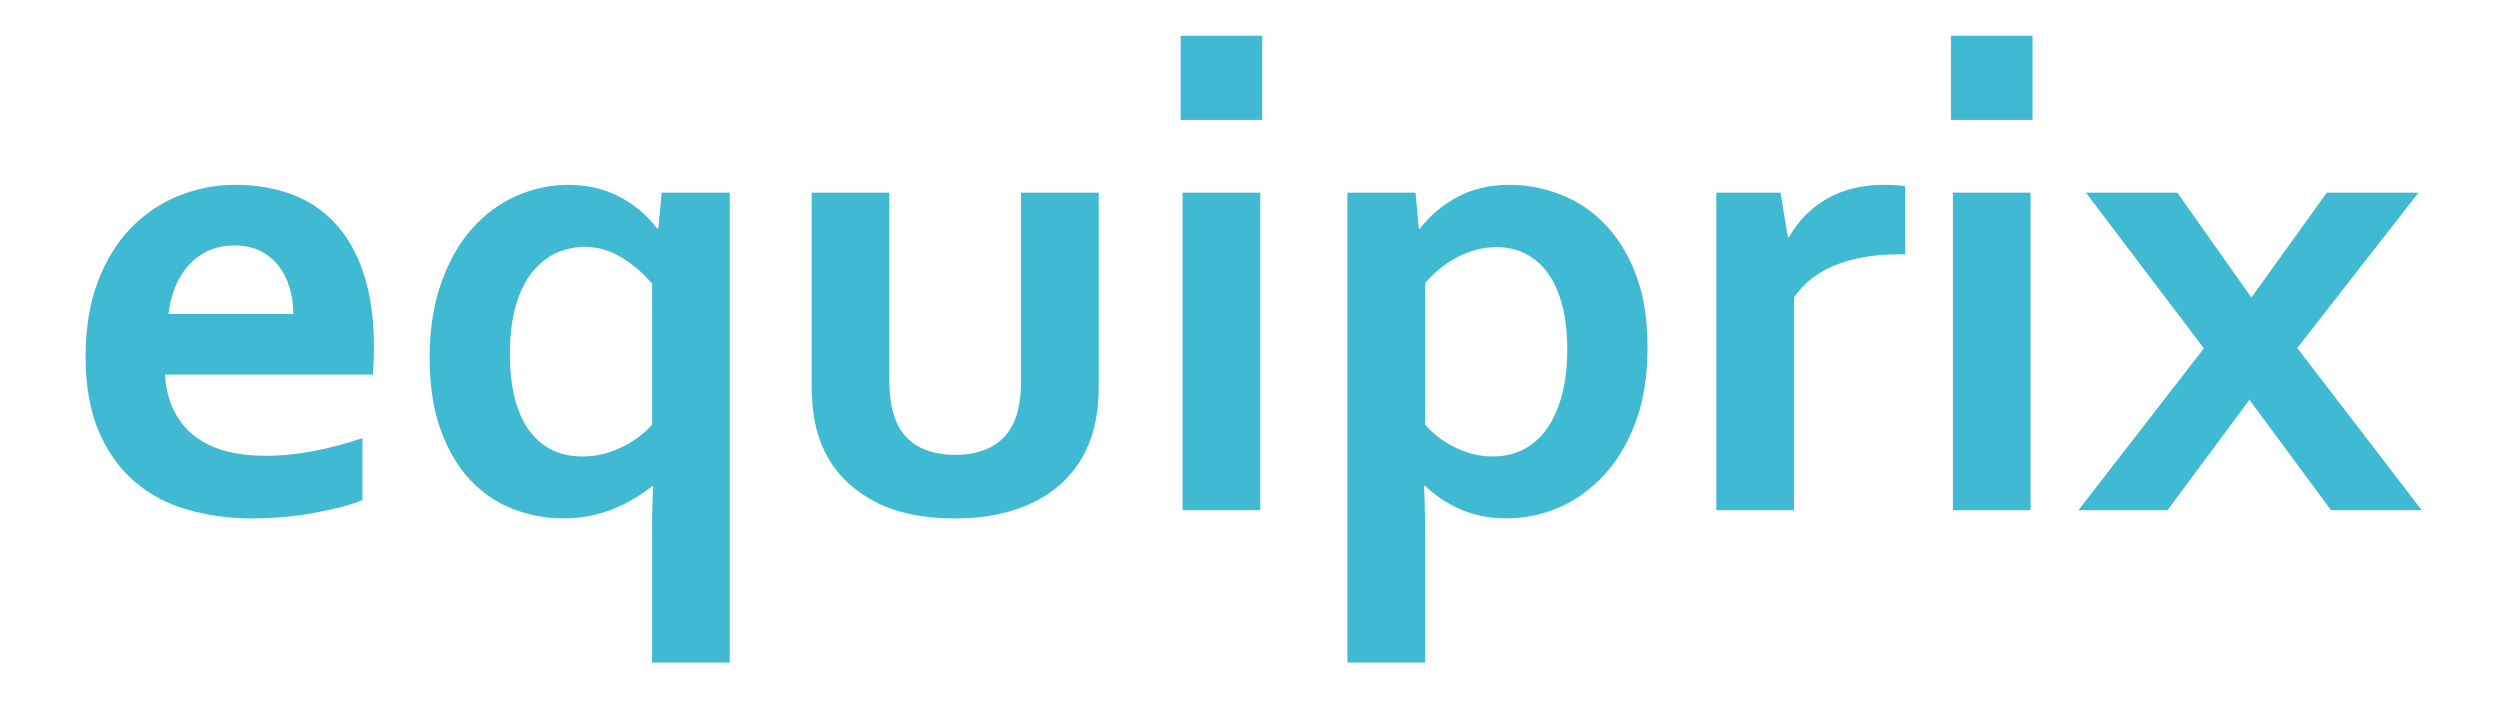
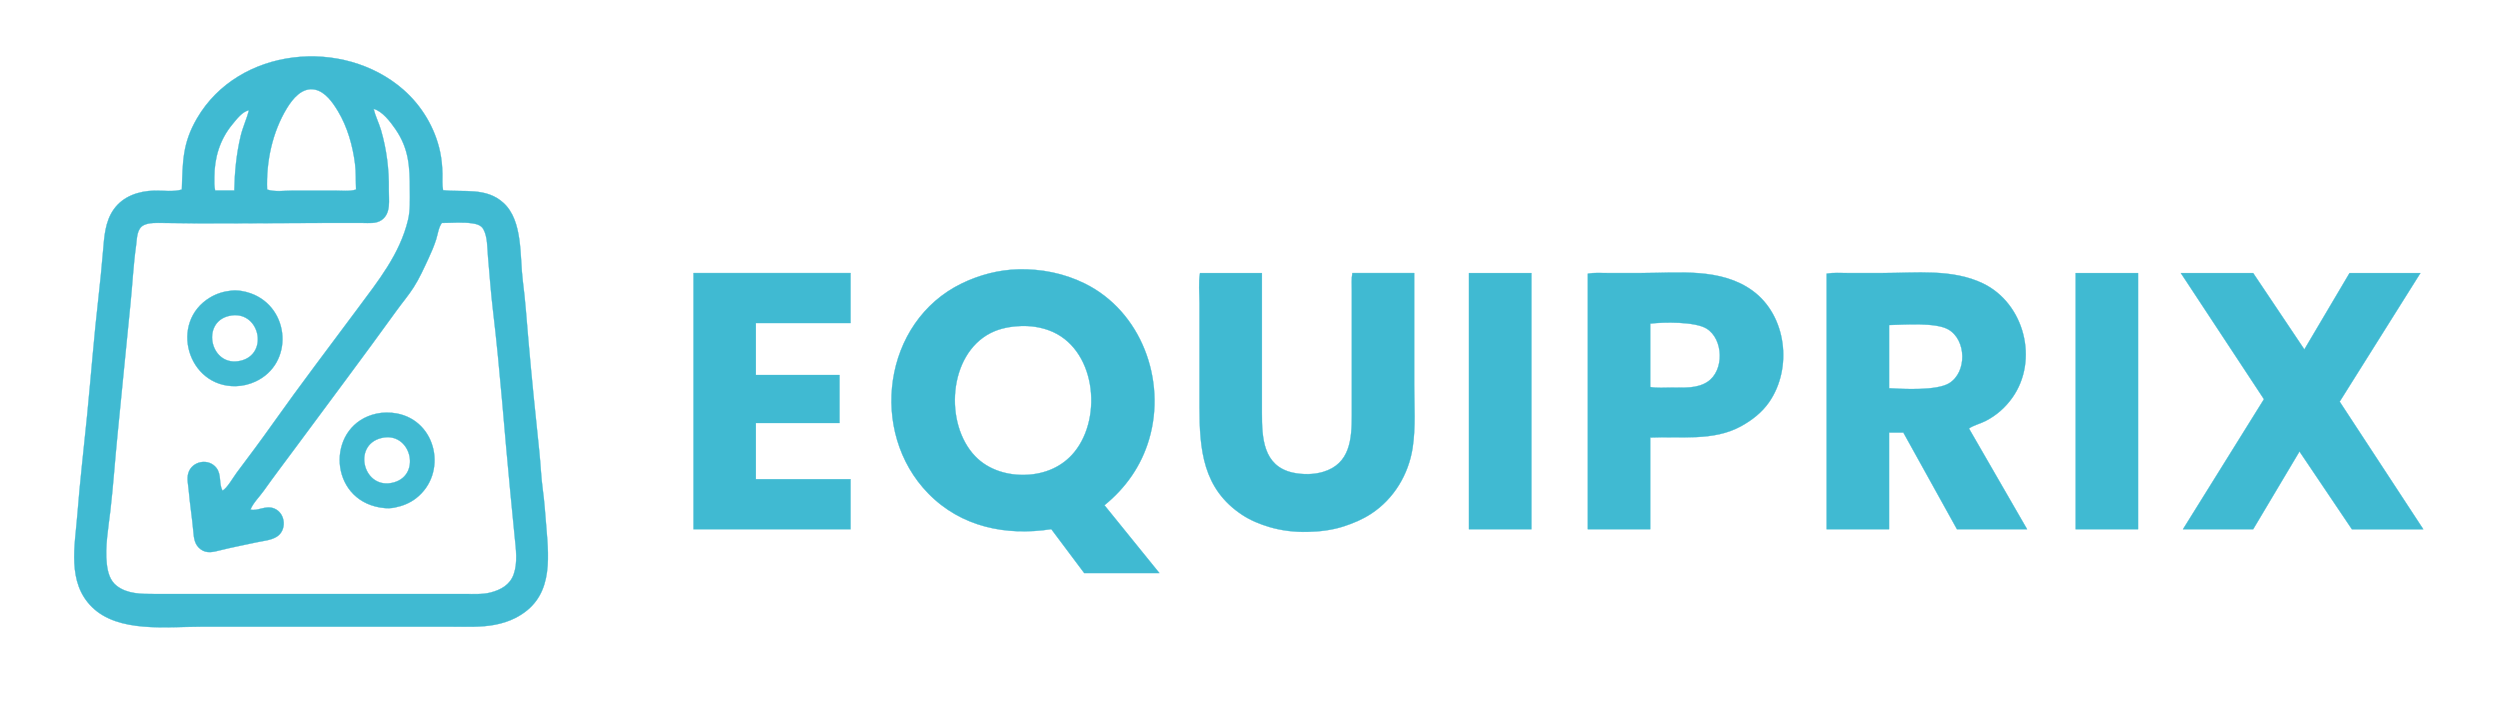
- <svg xmlns="http://www.w3.org/2000/svg" stroke-miterlimit="10" stroke-linecap="square" stroke="none" fill="none" viewBox="53.993 90 2980.44 849.6" version="1.1" style="max-height: 500px" width="2980.44" height="849.6">
-   <clipPath id="g3f3ac595d33_0_165.0">
-     <path clip-rule="nonzero" d="m0 0l3200.013 0l0 1800.0l-3200.013 0l0 -1800.0z" />
-   </clipPath>
-   <g clip-path="url(#g3f3ac595d33_0_165.0)">
-     <path fill-rule="evenodd" d="m0 0l3200.013 0l0 1800.0l-3200.013 0z" fill-opacity="0.0" fill="#000000" />
-     <path fill-rule="evenodd" d="m2791.123 1668.333l401.827 0l0 95.843l-401.827 0z" fill-opacity="0.0" fill="#000000" />
-     <path fill-rule="nonzero" d="m3158.508 1726.733l0 -10.078l-6.578 1.875l0 -4.109l7.656 -2.688l3.547 0l0 15.0l5.516 0l0 3.922l-16.328 0l0 -3.922l6.188 0z" fill="#40bad2" />
-     <path fill-rule="evenodd" d="m101.779 0l3071.591 0l0 882.047l-3071.591 0z" fill-opacity="0.0" fill="#000000" />
-     <path fill-rule="nonzero" d="m370.482 633.403q26.953 0 56.25 -5.469q29.297 -5.469 59.375 -15.625l0 73.828q-17.969 7.812 -55.078 14.844q-37.109 7.031 -76.953 7.031q-40.234 0 -76.375 -10.344q-36.125 -10.359 -63.078 -33.406q-26.953 -23.047 -42.781 -59.766q-15.812 -36.719 -15.812 -89.062q0 -51.562 14.844 -90.234q14.844 -38.672 39.844 -64.062q25.0 -25.391 57.219 -38.078q32.234 -12.703 66.609 -12.703q35.938 0 66.203 10.938q30.281 10.938 52.344 34.375q22.078 23.438 34.375 60.359q12.312 36.906 12.312 87.297q-0.391 19.531 -1.172 33.203l-248.047 0q1.953 26.172 11.719 44.734q9.766 18.547 25.578 30.078q15.828 11.516 36.922 16.797q21.094 5.266 45.703 5.266zm-37.109 -250.781q-17.578 0 -31.25 6.453q-13.672 6.438 -23.641 17.578q-9.953 11.125 -15.812 25.969q-5.859 14.844 -7.812 31.641l148.828 0q0 -16.797 -4.5 -31.641q-4.484 -14.844 -13.281 -25.969q-8.781 -11.141 -21.875 -17.578q-13.078 -6.453 -30.656 -6.453zm415.234 251.562q14.062 0 26.562 -3.516q12.5 -3.516 23.047 -8.984q10.547 -5.469 18.938 -12.109q8.406 -6.641 14.266 -13.281l0 -167.969q-14.453 -17.578 -35.156 -30.656q-20.703 -13.094 -45.312 -13.484q-14.062 0 -29.5 5.672q-15.422 5.656 -29.094 20.109q-13.672 14.453 -22.078 40.047q-8.391 25.578 -8.391 62.297q0 28.516 5.469 50.984q5.469 22.453 16.406 38.281q10.938 15.812 27.141 24.219q16.219 8.391 37.703 8.391zm90.234 -271.875l3.906 -42.578l81.25 0l0 560.156l-92.578 0l0 -157.422q0 -16.797 0.391 -31.047q0.391 -14.266 0.781 -22.078l-0.781 0q-8.594 7.031 -19.734 13.875q-11.125 6.828 -24.406 12.5q-13.281 5.656 -28.906 8.969q-15.625 3.328 -33.203 3.328q-30.078 0 -58.797 -10.734q-28.703 -10.75 -51.172 -33.984q-22.453 -23.25 -35.938 -59.969q-13.469 -36.719 -13.469 -87.109q0 -50.0 13.859 -89.062q13.875 -39.062 36.922 -64.844q23.047 -25.781 52.922 -38.859q29.891 -13.094 61.531 -13.094q33.984 0 61.125 14.266q27.156 14.25 44.734 37.688l1.562 0zm353.906 345.703q-57.031 0 -94.531 -19.328q-37.5 -19.344 -56.641 -52.156q-10.156 -17.578 -15.047 -38.672q-4.875 -21.094 -4.875 -46.875l0 -231.25l92.578 0l0 221.484q0 19.141 2.734 33.016q2.734 13.859 8.203 24.016q9.375 17.188 26.562 25.594q17.188 8.391 41.016 8.391q25.0 0 42.766 -9.375q17.781 -9.375 26.766 -28.516q8.984 -18.359 8.984 -51.172l0 -223.438l92.578 0l0 231.25q0 46.094 -16.016 77.734q-8.984 17.969 -23.25 32.625q-14.25 14.641 -33.594 25.0q-19.328 10.344 -43.75 16.0q-24.406 5.672 -54.484 5.672zm271.094 -388.281l92.578 0l0 378.516l-92.578 0l0 -378.516zm-2.344 -187.109l97.266 0l0 100.391l-97.266 0l0 -100.391zm376.172 251.953q-24.219 0.391 -46.094 11.922q-21.875 11.516 -38.672 31.047l0 168.75q5.859 6.641 14.062 13.281q8.203 6.641 18.359 12.109q10.156 5.469 22.453 8.984q12.312 3.516 25.594 3.516q21.484 0 38.281 -9.172q16.797 -9.188 27.922 -25.984q11.141 -16.797 17.0 -40.031q5.859 -23.25 5.859 -51.766q0 -30.469 -6.062 -53.516q-6.047 -23.047 -17.188 -38.281q-11.125 -15.234 -26.75 -23.047q-15.625 -7.812 -34.766 -7.812zm12.109 323.438q-30.469 0 -55.281 -11.125q-24.797 -11.141 -41.203 -27.547l-1.562 0q0.391 7.812 0.781 22.078q0.391 14.25 0.391 31.047l0 157.422l-92.578 0l0 -560.156l81.25 0l3.906 42.578l1.562 0q17.188 -22.656 44.141 -37.297q26.953 -14.656 62.5 -14.656q30.859 0 60.734 11.531q29.891 11.516 52.938 35.344q23.047 23.828 36.906 60.156q13.875 36.328 13.875 86.328q0 52.734 -14.844 91.219q-14.844 38.469 -39.062 63.672q-24.219 25.188 -53.719 37.297q-29.484 12.109 -60.734 12.109zm475.39 -314.844l-7.812 0q-42.578 0 -74.812 12.703q-32.219 12.688 -49.797 38.859l0 253.516l-92.578 0l0 -378.516l76.562 0l8.594 52.734l1.562 0q16.406 -28.906 45.109 -45.5q28.719 -16.609 68.953 -16.609q14.062 0 24.219 1.562l0 81.25zm57.031 -73.438l92.578 0l0 378.516l-92.578 0l0 -378.516zm-2.344 -187.109l97.266 0l0 100.391l-97.266 0l0 -100.391zm355.859 433.984l-97.656 131.641l-106.25 0l149.609 -192.969l-140.625 -185.547l108.984 0l88.281 125.0l89.844 -125.0l109.375 0l-144.531 185.156l148.438 193.359l-108.203 0l-97.266 -131.641z" fill="#40bad2" />
-   </g>
+ <svg xmlns="http://www.w3.org/2000/svg" viewBox="0 0 2051 585" width="2051" height="585">
+   <path d="M363.5 156.03C380.78 157.93 398.93 153.52 413.06 166.46C429.22 181.26 426.32 210.48 428.91 230.5C430.96 246.35 432.05 262.44 433.43 278.36C436.1 309.25 439.26 340.14 442.5 370.97C443.56 381.11 443.89 391.36 445.27 401.46C446.63 411.39 447.29 421.5 448.13 431.5C450.59 460.83 453.52 491.44 422.62 507.08C417.48 509.68 411.79 511.44 406.13 512.53C394.8 514.72 382.98 514.14 371.5 514.14C355.17 514.14 338.83 514.14 322.5 514.14C269.83 514.14 217.17 514.14 164.5 514.14C136.51 514.14 97.01 519.26 75.48 498.04C54.84 477.7 61.49 447.62 63.49 421.92C65.59 394.85 68.8 367.85 71.47 340.83C74.67 308.41 77.14 275.87 80.85 243.5C82.27 231.12 83.45 218.61 84.52 206.19C85.55 194.29 86.16 181.88 93.31 171.78C100.95 160.96 113.74 156.73 126.5 156.4C133.79 156.21 142.25 157.62 149.19 155.5C149.95 132.63 149.65 117.63 161.62 97.1C195.73 38.6 281.53 30.36 330.92 73.56C345.98 86.73 356.9 104.92 361.05 124.5C362.29 130.36 362.86 136.52 362.99 142.5C363.08 147.01 362.64 151.63 363.5 156.03ZM292.11 155.5C291.8 148.51 292.14 141.48 291.28 134.5C289.44 119.69 285.03 104.08 277.29 91.23C273.09 84.25 266.85 75.14 258.19 73.47C247.82 71.46 240.13 80.97 235.34 88.84C223.4 108.49 218.31 132.65 219.14 155.5C225.44 157.67 233.81 156.36 240.5 156.36C251.83 156.36 263.17 156.36 274.5 156.36C280.2 156.36 286.71 157.23 292.11 155.5ZM306.5 89.32C307.95 95.25 310.86 100.9 312.59 106.79C317.18 122.49 319.26 139.16 318.97 155.5C318.82 163.89 321.07 174.93 313.06 180.52C308.55 183.67 302.7 182.9 297.5 182.9C286.83 182.9 276.17 182.9 265.5 182.9C231.15 182.9 196.82 183.35 162.5 183.24C152.85 183.21 143.17 182.9 133.5 182.9C128.52 182.9 122.77 182.46 118.12 184.63C112.07 187.45 112.42 195.86 111.64 201.38C109.39 217.3 108.64 233.49 107 249.5C103.36 285.19 99.99 320.92 96.4 356.6C94.31 377.42 92.93 398.33 90.52 419.12C88.9 433.11 86.05 448.49 87.6 462.54C88.35 469.29 90.14 476.31 95.81 480.66C104.55 487.37 116 487.31 126.5 487.31C140.17 487.31 153.83 487.31 167.5 487.31C227.83 487.31 288.17 487.31 348.5 487.31C359.5 487.31 370.5 487.31 381.5 487.31C388.37 487.31 395.83 487.83 402.53 486.08C410.98 483.87 418.44 479.78 421.48 471.03C424.85 461.32 423.27 450.47 422.27 440.5C421.06 428.5 419.93 416.5 418.75 404.5C413.86 354.73 410.44 304.71 404.5 255.05C402.73 240.26 401.65 225.32 400.36 210.48C399.75 203.53 400.06 194.13 396.52 187.95C394.65 184.69 390.94 183.73 387.46 183.22C379.38 182.03 370.66 182.9 362.5 182.9C359.74 186.67 359.24 191.94 357.83 196.4C356.16 201.71 353.87 207.03 351.52 212.07C347.81 220.01 344.06 228.41 339.32 235.8C335.11 242.38 329.91 248.48 325.34 254.82C298.16 292.54 270.17 329.69 242.56 367.09C233.79 378.97 224.82 390.72 216.28 402.76C212.84 407.61 207.66 412.59 205.5 418.03C211.13 419.76 217.97 414.12 225.24 417.29C234.45 421.3 235.47 435.2 226.91 440.42C222.14 443.32 215.86 443.74 210.5 444.91C200.61 447.07 190.58 448.97 180.75 451.41C175.29 452.76 169.79 454.39 164.75 450.73C159.59 446.98 159.1 441.61 158.58 435.69C157.6 424.6 155.8 413.59 154.85 402.5C154.45 397.79 153.12 392.68 154.52 388.07C157.54 378.14 171.22 375.64 177.57 383.91C181.84 389.47 179.44 396.75 182.49 402.5C186.12 400.91 191.61 391.23 194.24 387.74C204.26 374.41 214.29 361 223.91 347.4C246.47 315.52 270.26 284.38 293.53 253.02C310.27 230.46 328.07 208.41 334.77 180.4C336.68 172.47 336.24 163.62 336.24 155.5C336.24 136.67 335.44 121.99 324.49 106.03C320.47 100.16 313.59 91.05 306.5 89.32ZM204.27 90.5C198.94 91.29 193.92 98.06 190.58 102.11C180.3 114.6 175.88 129.48 175.85 145.5C175.84 149.17 175.67 152.73 176.5 156.26C181.74 156.26 186.98 156.26 192.22 156.26C192.53 141.08 193.91 126.55 197.41 111.76C199.13 104.47 202.34 97.69 204.27 90.5ZM906.1 414.5C921.12 433.05 936.14 451.59 951.16 470.14C930.6 470.14 910.05 470.14 889.5 470.14C880.5 458.13 871.5 446.13 862.5 434.12C825.48 439.83 788.57 432.45 761.61 404.88C712.33 354.5 724.38 263.91 789.03 232.54C803.51 225.52 819.39 221.34 835.5 220.97C854.4 220.54 872.92 224.2 889.93 232.58C936.21 255.39 957.05 311.71 942.74 360.32C936.31 382.17 923.67 400.19 906.1 414.5ZM697.79 224.01C697.79 237.67 697.79 251.34 697.79 265.01C671.89 265.01 646 265.01 620.1 265.01C620.1 279.22 620.1 293.43 620.1 307.65C642.98 307.65 665.86 307.65 688.74 307.65C688.74 320.78 688.74 333.91 688.74 347.04C665.86 347.04 642.98 347.04 620.1 347.04C620.1 362.41 620.1 377.79 620.1 393.16C646 393.16 671.89 393.16 697.78 393.16C697.78 406.84 697.78 420.52 697.78 434.2C654.84 434.2 611.91 434.2 568.97 434.2C568.97 364.14 568.97 294.07 568.97 224.01C611.91 224.01 654.85 224.01 697.79 224.01ZM984.5 224.02C1001.42 224.02 1018.34 224.02 1035.26 224.02C1035.26 262.18 1035.26 300.34 1035.26 338.5C1035.26 358.99 1036.14 382.34 1060.61 387.76C1064.88 388.71 1069.14 389.04 1073.5 388.96C1077.56 388.88 1081.65 388.28 1085.54 387.12C1107.7 380.5 1109.03 360.17 1109.03 340.5C1109.03 314.83 1109.03 289.17 1109.03 263.5C1109.03 255.17 1109.03 246.83 1109.03 238.5C1109.03 233.71 1108.62 228.68 1109.5 224.01C1126.41 224.01 1143.32 224.01 1160.22 224.01C1160.22 254.51 1160.22 285 1160.22 315.5C1160.22 332.69 1161.53 350.46 1158.91 367.5C1155.56 389.25 1143.48 409.31 1124.95 421.45C1118 426 1110.29 429.28 1102.41 431.83C1092.76 434.96 1082.61 436.14 1072.5 436.35C1061.97 436.56 1051.34 435.33 1041.25 432.32C1033.55 430.02 1025.83 426.85 1019.1 422.41C986.83 401.12 984.06 368.92 984.06 333.5C984.06 320.17 984.06 306.83 984.06 293.5C984.06 278.5 984.06 263.5 984.06 248.5C984.06 240.53 983.13 231.82 984.5 224.02ZM1205.14 224.02C1222.22 224.02 1239.3 224.02 1256.38 224.02C1256.38 294.07 1256.38 364.13 1256.38 434.18C1239.3 434.18 1222.22 434.18 1205.14 434.18C1205.14 364.13 1205.14 294.07 1205.14 224.02ZM1353.85 358.96C1353.85 384.03 1353.85 409.1 1353.85 434.18C1336.78 434.18 1319.71 434.18 1302.65 434.18C1302.65 364.28 1302.65 294.39 1302.65 224.5C1307.8 223.6 1313.24 224 1318.5 224C1327.83 224 1337.17 224 1346.5 224C1376.9 224 1411.84 219.48 1437.91 238.57C1465.73 258.93 1470.71 302.01 1451.41 329.89C1445.5 338.41 1437.29 344.79 1428.26 349.74C1405.59 362.17 1378.53 357.82 1353.85 358.96ZM1615.32 351.5C1631.22 379.06 1647.13 406.62 1663.03 434.18C1643.85 434.18 1624.68 434.18 1605.5 434.18C1590.83 407.73 1576.17 381.28 1561.5 354.83C1557.6 354.83 1553.69 354.83 1549.79 354.83C1549.79 381.28 1549.79 407.73 1549.79 434.17C1532.72 434.17 1515.66 434.17 1498.59 434.17C1498.59 364.28 1498.59 294.39 1498.59 224.5C1504.08 223.56 1509.9 224 1515.5 224C1525.17 224 1534.83 224 1544.5 224C1571.67 224 1601.69 220.36 1626.94 232.57C1660.74 248.92 1672.85 295.45 1650.88 326.33C1645.11 334.44 1637.77 340.88 1628.9 345.41C1624.54 347.63 1619.34 348.82 1615.32 351.5ZM1754.07 224.03C1754.07 294.08 1754.07 364.13 1754.07 434.18C1737 434.18 1719.94 434.18 1702.87 434.18C1702.87 364.13 1702.87 294.08 1702.87 224.03C1719.94 224.03 1737 224.03 1754.07 224.03ZM1848.5 224.02C1862.5 244.91 1876.5 265.79 1890.5 286.68C1902.85 265.8 1915.21 244.91 1927.56 224.03C1946.94 224.03 1966.32 224.03 1985.7 224.03C1963.62 259.18 1941.55 294.34 1919.47 329.5C1942.33 364.4 1965.2 399.29 1988.06 434.19C1968.54 434.19 1949.02 434.19 1929.5 434.19C1915.17 412.92 1900.83 391.65 1886.5 370.38C1873.83 391.65 1861.17 412.91 1848.5 434.18C1829.31 434.18 1810.12 434.18 1790.92 434.18C1813.07 398.62 1835.21 363.06 1857.35 327.5C1834.62 293.01 1811.89 258.51 1789.16 224.02C1808.94 224.02 1828.72 224.02 1848.5 224.02ZM189.75 238.45C195.13 237.91 200.7 238.88 205.74 240.68C238.16 252.31 241.27 298.38 209.52 313.04C204.53 315.34 199 316.67 193.5 316.8C153.84 317.72 138.39 264.3 172.48 244C177.78 240.84 183.62 239.06 189.75 238.45ZM187.61 259.25C164.51 264.84 172.84 301.81 197.46 295.96C221.31 290.3 212.67 253.17 187.61 259.25ZM1353.86 317.5C1359.58 318.49 1365.68 317.96 1371.5 317.96C1381.3 317.96 1392.14 318.92 1400.77 313.3C1414.77 304.18 1414.08 278.13 1399.98 269.52C1390.54 263.77 1364.81 264.15 1353.86 265.5C1353.86 282.83 1353.86 300.17 1353.86 317.5ZM837.73 267.46C829.17 267.75 820.41 269.29 812.7 273.21C777.96 290.91 774.48 347.77 800.12 374.37C810.97 385.63 826.92 390.26 842.28 389.54C857.51 388.82 871.67 382.84 881.41 370.88C905.15 341.75 898.65 284.89 860.5 270.97C853.26 268.33 845.43 267.19 837.73 267.46ZM1549.81 266.66C1549.81 283.94 1549.81 301.22 1549.81 318.5C1561.86 319.24 1588.82 320.58 1598.97 314.47C1613.89 305.48 1613.41 278.71 1598.28 270.22C1587.8 264.33 1562.28 266.41 1549.81 266.66ZM308.77 339.39C314.06 338.22 320.13 338.2 325.45 339.19C358.58 345.34 367.37 388.62 341.3 408.81C336.15 412.8 330.15 415.15 323.78 416.41C318.54 417.45 313.09 416.83 307.98 415.53C268.65 405.47 268.9 348.16 308.77 339.39ZM312.78 359.37C288.52 365.35 298.34 402.94 323.36 395.71C346.05 389.16 336.86 353.42 312.78 359.37Z" fill="#40bad2" fill-rule="evenodd" stroke="#40bad2" stroke-width="0.25" stroke-linejoin="round" />
</svg>
